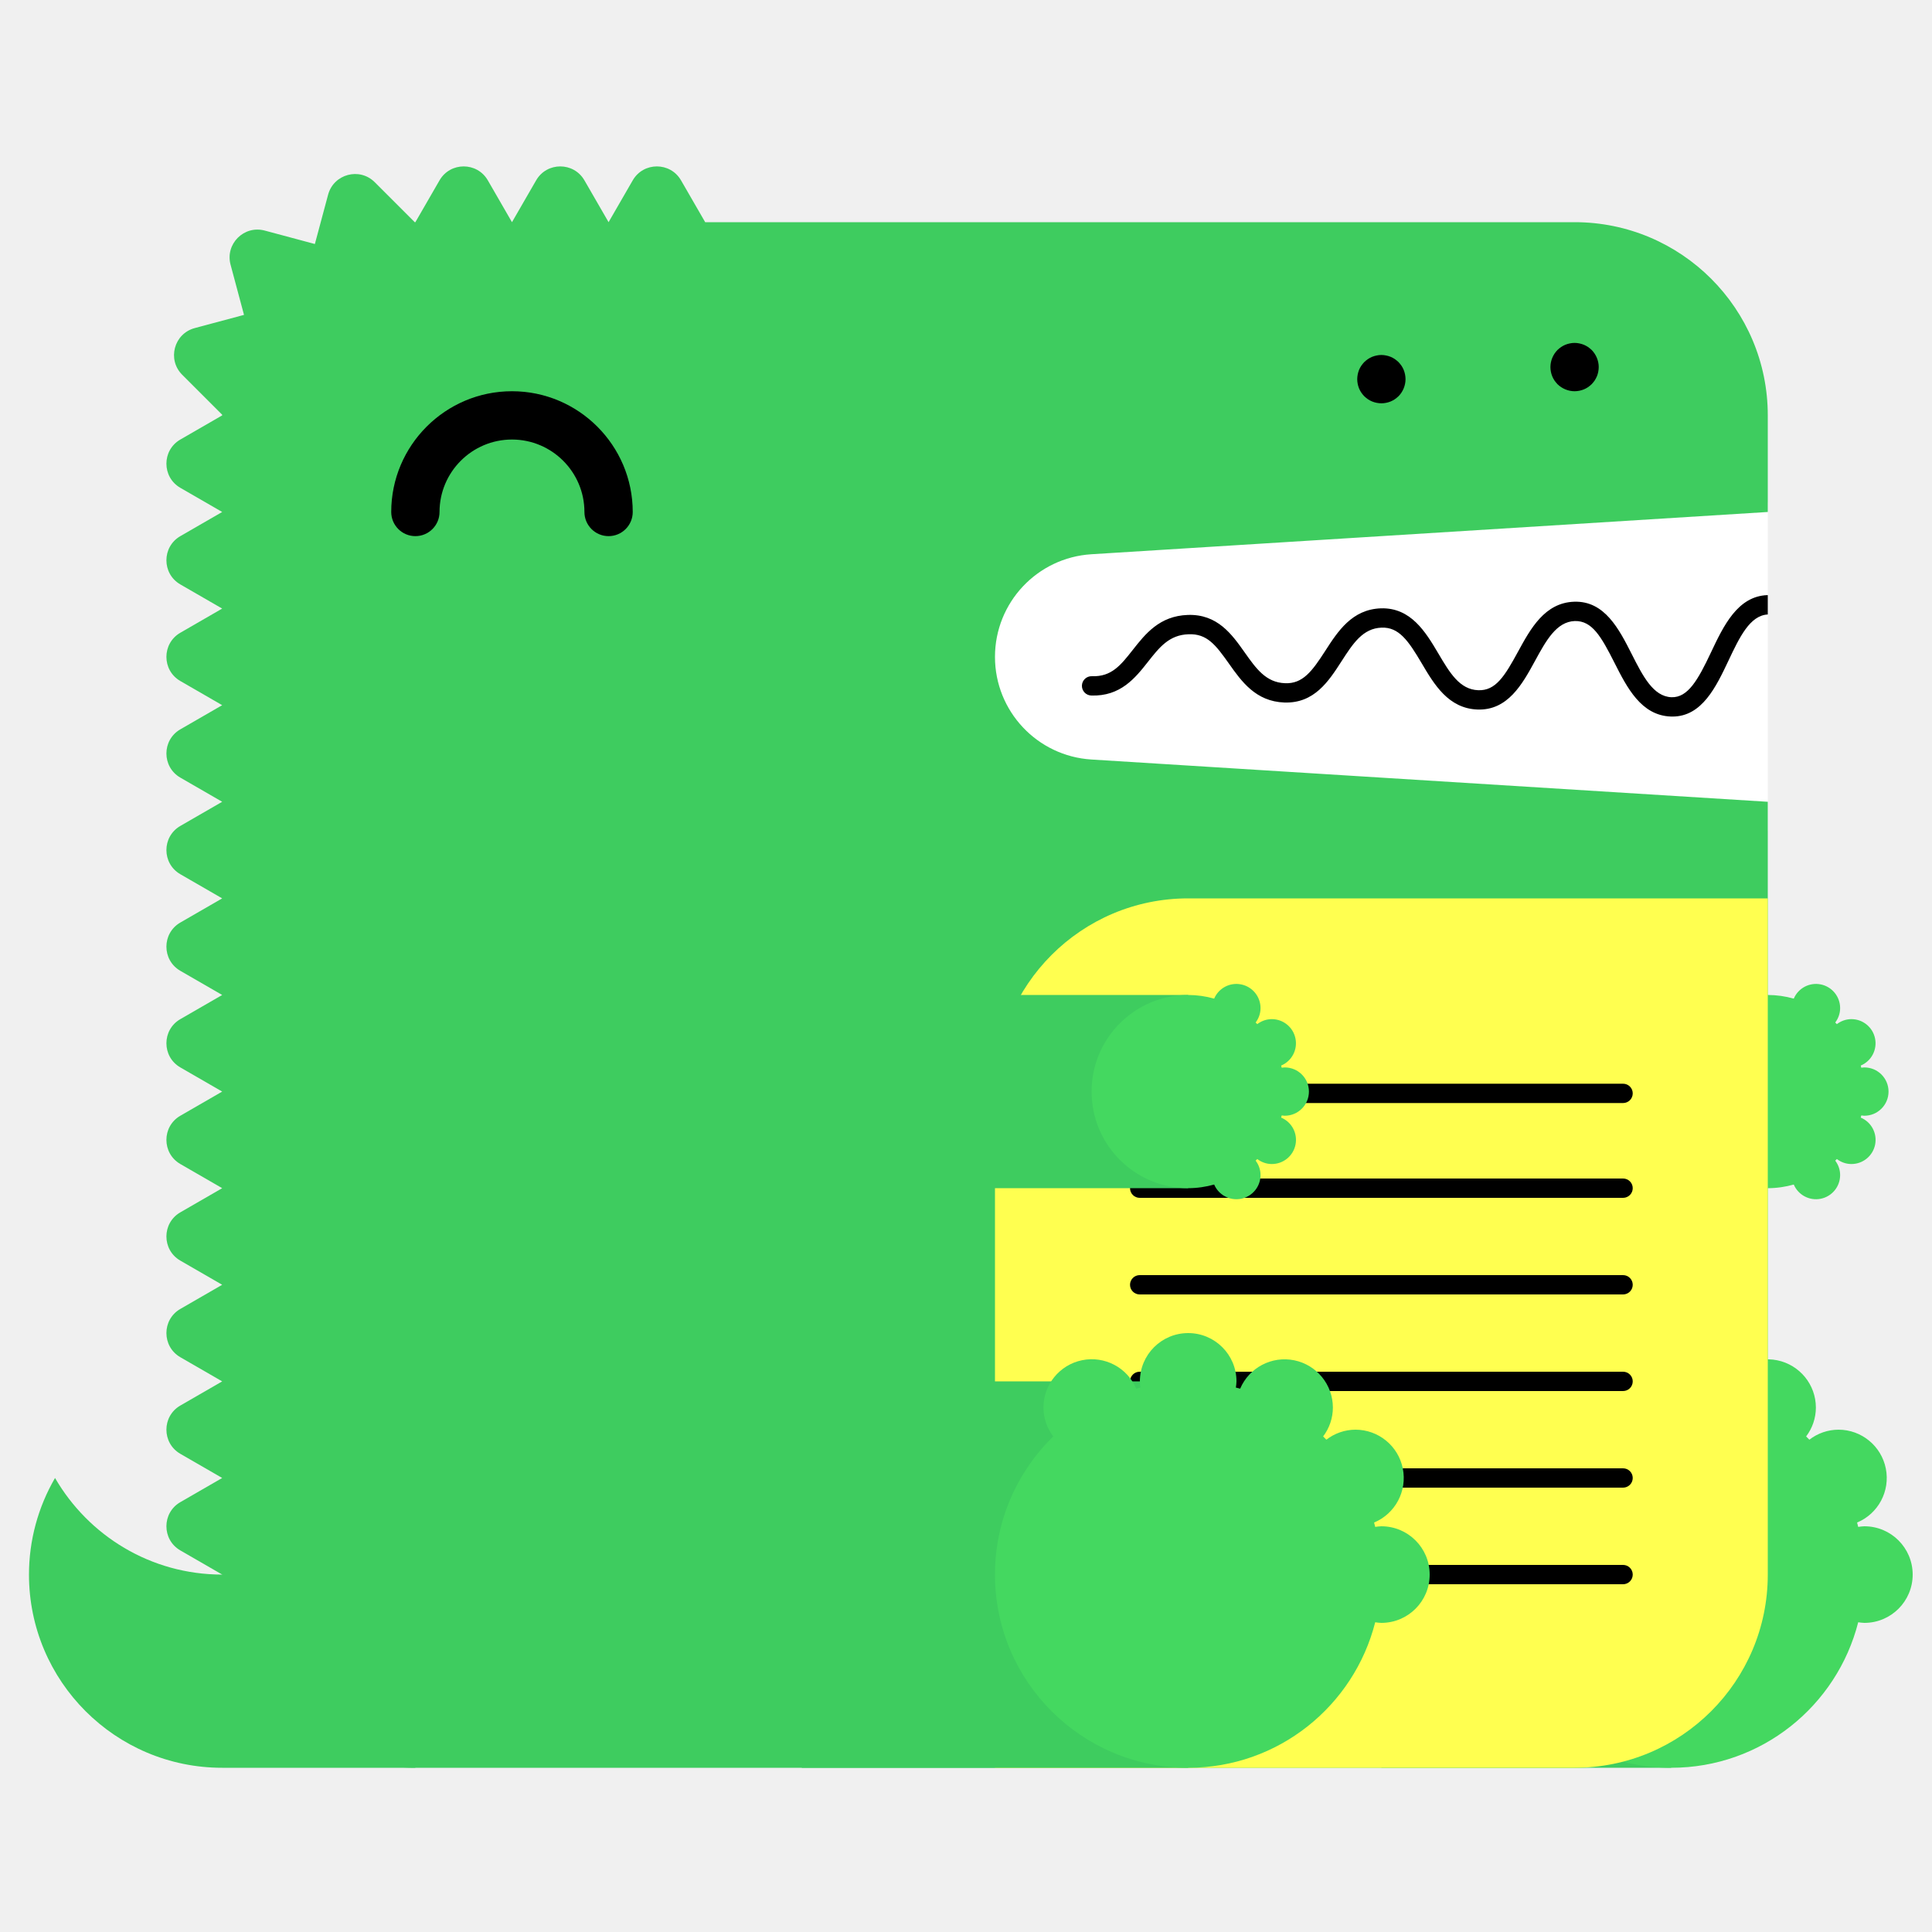
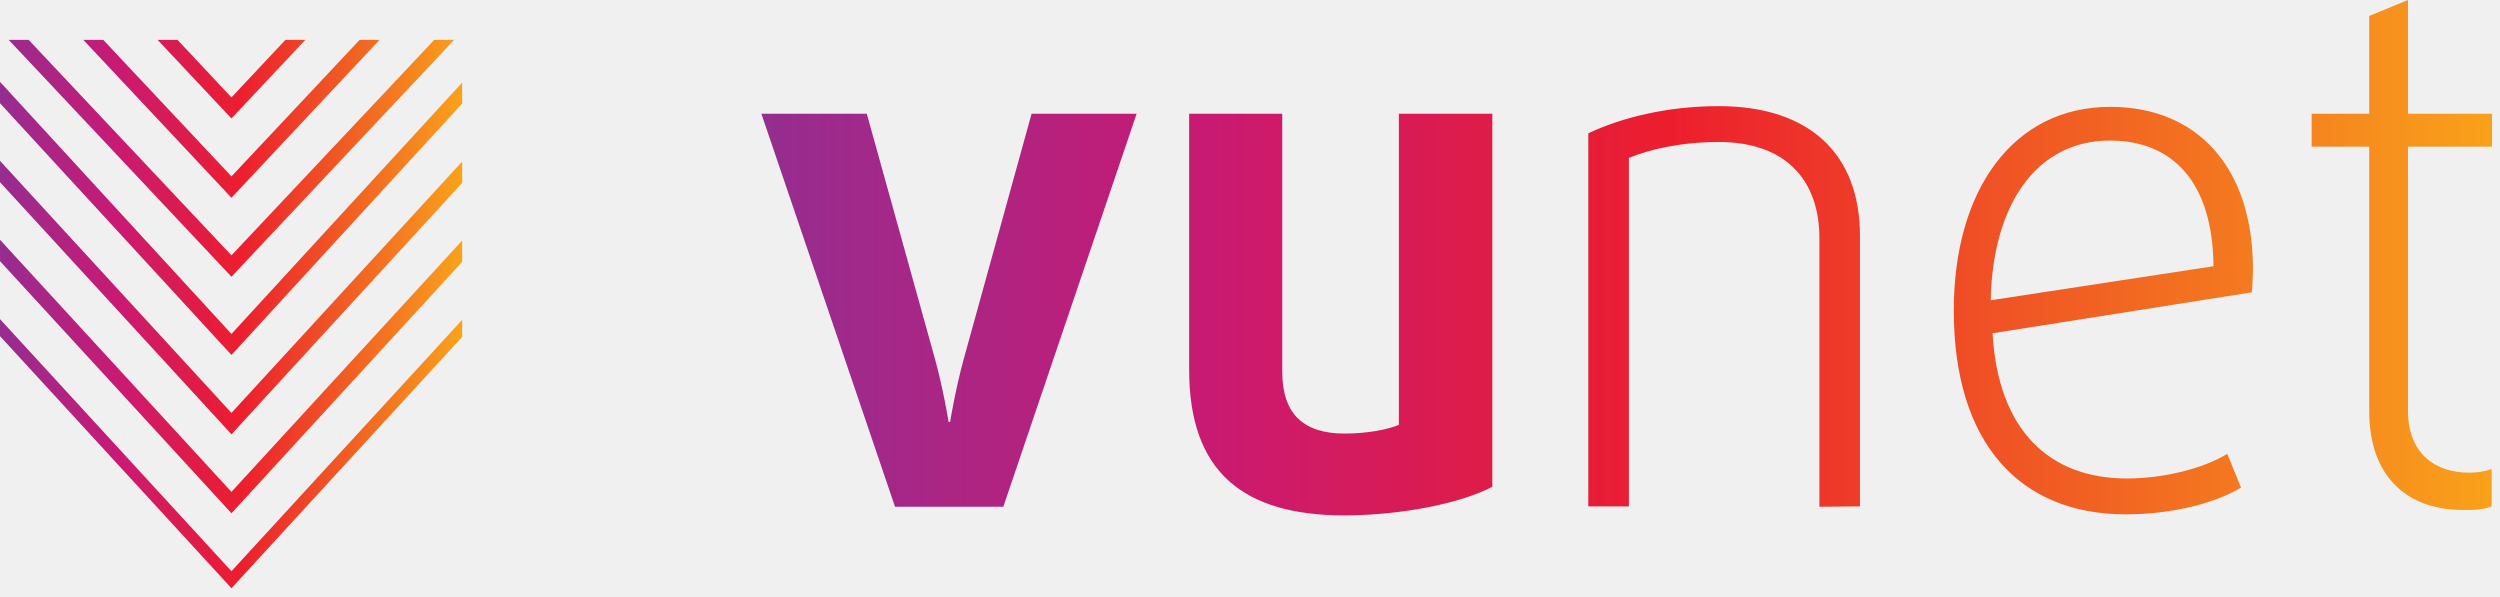
- <svg xmlns="http://www.w3.org/2000/svg" width="200" height="200" viewBox="0 0 200 200">
-   <g fill="none" fill-rule="evenodd">
-     <path fill="#FFF" d="M99 52h84v34H99z" />
-     <path d="M23 163c-7.398 0-13.843-4.027-17.303-10A19.886 19.886 0 0 0 3 163c0 11.046 8.954 20 20 20h20v-20H23z" fill="#3ECC5F" />
-     <path d="M112.98 57.376L183 53V43c0-11.046-8.954-20-20-20H73l-2.5-4.33c-1.112-1.925-3.889-1.925-5 0L63 23l-2.5-4.33c-1.111-1.925-3.889-1.925-5 0L53 23l-2.5-4.33c-1.111-1.925-3.889-1.925-5 0L43 23c-.022 0-.042.003-.065.003l-4.142-4.141c-1.57-1.571-4.252-.853-4.828 1.294l-1.369 5.104-5.192-1.392c-2.148-.575-4.111 1.389-3.535 3.536l1.39 5.193-5.102 1.367c-2.148.576-2.867 3.259-1.296 4.83l4.142 4.142c0 .021-.003.042-.003.064l-4.33 2.5c-1.925 1.111-1.925 3.889 0 5L23 53l-4.33 2.5c-1.925 1.111-1.925 3.889 0 5L23 63l-4.33 2.5c-1.925 1.111-1.925 3.889 0 5L23 73l-4.33 2.5c-1.925 1.111-1.925 3.889 0 5L23 83l-4.33 2.5c-1.925 1.111-1.925 3.889 0 5L23 93l-4.33 2.5c-1.925 1.111-1.925 3.889 0 5L23 103l-4.33 2.5c-1.925 1.111-1.925 3.889 0 5L23 113l-4.33 2.5c-1.925 1.111-1.925 3.889 0 5L23 123l-4.33 2.5c-1.925 1.111-1.925 3.889 0 5L23 133l-4.33 2.5c-1.925 1.111-1.925 3.889 0 5L23 143l-4.33 2.5c-1.925 1.111-1.925 3.889 0 5L23 153l-4.33 2.5c-1.925 1.111-1.925 3.889 0 5L23 163c0 11.046 8.954 20 20 20h120c11.046 0 20-8.954 20-20V83l-70.02-4.376A10.645 10.645 0 0 1 103 68c0-5.621 4.37-10.273 9.98-10.624" fill="#3ECC5F" />
-     <path fill="#3ECC5F" d="M143 183h30v-40h-30z" />
-     <path d="M193 158c-.219 0-.428.037-.639.064-.038-.15-.074-.301-.116-.451A5 5 0 0 0 190.32 148a4.96 4.96 0 0 0-3.016 1.036 26.531 26.531 0 0 0-.335-.336 4.955 4.955 0 0 0 1.011-2.987 5 5 0 0 0-9.599-1.959c-.148-.042-.297-.077-.445-.115.027-.211.064-.42.064-.639a5 5 0 0 0-5-5 5 5 0 0 0-5 5c0 .219.037.428.064.639-.148.038-.297.073-.445.115a4.998 4.998 0 0 0-9.599 1.959c0 1.125.384 2.151 1.011 2.987-3.717 3.632-6.031 8.693-6.031 14.3 0 11.046 8.954 20 20 20 9.339 0 17.16-6.41 19.361-15.064.211.027.42.064.639.064a5 5 0 0 0 5-5 5 5 0 0 0-5-5" fill="#44D860" />
-     <path fill="#3ECC5F" d="M153 123h30v-20h-30z" />
-     <path d="M193 115.5a2.5 2.5 0 1 0 0-5c-.109 0-.214.019-.319.032-.02-.075-.037-.15-.058-.225a2.501 2.501 0 0 0-.963-4.807c-.569 0-1.088.197-1.508.518a6.653 6.653 0 0 0-.168-.168c.314-.417.506-.931.506-1.494a2.5 2.5 0 0 0-4.8-.979A9.987 9.987 0 0 0 183 103c-5.522 0-10 4.478-10 10s4.478 10 10 10c.934 0 1.833-.138 2.69-.377a2.5 2.5 0 0 0 4.8-.979c0-.563-.192-1.077-.506-1.494.057-.055.113-.111.168-.168.42.321.939.518 1.508.518a2.5 2.5 0 0 0 .963-4.807c.021-.074.038-.15.058-.225.105.013.21.032.319.032" fill="#44D860" />
-     <path d="M63 55.5a2.5 2.5 0 0 1-2.5-2.5c0-4.136-3.364-7.5-7.5-7.5s-7.5 3.364-7.5 7.5a2.5 2.5 0 1 1-5 0c0-6.893 5.607-12.5 12.5-12.5S65.5 46.107 65.5 53a2.5 2.5 0 0 1-2.5 2.5" fill="#000" />
-     <path d="M103 183h60c11.046 0 20-8.954 20-20V93h-60c-11.046 0-20 8.954-20 20v70z" fill="#FFFF50" />
-     <path d="M168.02 124h-50.04a1 1 0 1 1 0-2h50.04a1 1 0 1 1 0 2m0 20h-50.04a1 1 0 1 1 0-2h50.04a1 1 0 1 1 0 2m0 20h-50.04a1 1 0 1 1 0-2h50.04a1 1 0 1 1 0 2m0-49.814h-50.04a1 1 0 1 1 0-2h50.04a1 1 0 1 1 0 2m0 19.814h-50.04a1 1 0 1 1 0-2h50.04a1 1 0 1 1 0 2m0 20h-50.04a1 1 0 1 1 0-2h50.04a1 1 0 1 1 0 2M183 61.611c-.012 0-.022-.006-.034-.005-3.09.105-4.552 3.196-5.842 5.923-1.346 2.85-2.387 4.703-4.093 4.647-1.889-.068-2.969-2.202-4.113-4.46-1.314-2.594-2.814-5.536-5.963-5.426-3.046.104-4.513 2.794-5.807 5.167-1.377 2.528-2.314 4.065-4.121 3.994-1.927-.07-2.951-1.805-4.136-3.813-1.321-2.236-2.848-4.75-5.936-4.664-2.994.103-4.465 2.385-5.763 4.4-1.373 2.13-2.335 3.428-4.165 3.351-1.973-.07-2.992-1.51-4.171-3.177-1.324-1.873-2.816-3.993-5.895-3.89-2.928.1-4.399 1.97-5.696 3.618-1.232 1.564-2.194 2.802-4.229 2.724a1 1 0 0 0-.072 2c3.017.101 4.545-1.8 5.872-3.487 1.177-1.496 2.193-2.787 4.193-2.855 1.926-.082 2.829 1.115 4.195 3.045 1.297 1.834 2.769 3.914 5.731 4.021 3.103.104 4.596-2.215 5.918-4.267 1.182-1.834 2.202-3.417 4.15-3.484 1.793-.067 2.769 1.35 4.145 3.681 1.297 2.197 2.766 4.686 5.787 4.796 3.125.108 4.634-2.62 5.949-5.035 1.139-2.088 2.214-4.06 4.119-4.126 1.793-.042 2.728 1.595 4.111 4.33 1.292 2.553 2.757 5.445 5.825 5.556l.169.003c3.064 0 4.518-3.075 5.805-5.794 1.139-2.41 2.217-4.68 4.067-4.773v-2z" fill="#000" />
-     <path fill="#3ECC5F" d="M83 183h40v-40H83z" />
-     <path d="M143 158c-.219 0-.428.037-.639.064-.038-.15-.074-.301-.116-.451A5 5 0 0 0 140.32 148a4.96 4.96 0 0 0-3.016 1.036 26.531 26.531 0 0 0-.335-.336 4.955 4.955 0 0 0 1.011-2.987 5 5 0 0 0-9.599-1.959c-.148-.042-.297-.077-.445-.115.027-.211.064-.42.064-.639a5 5 0 0 0-5-5 5 5 0 0 0-5 5c0 .219.037.428.064.639-.148.038-.297.073-.445.115a4.998 4.998 0 0 0-9.599 1.959c0 1.125.384 2.151 1.011 2.987-3.717 3.632-6.031 8.693-6.031 14.3 0 11.046 8.954 20 20 20 9.339 0 17.16-6.41 19.361-15.064.211.027.42.064.639.064a5 5 0 0 0 5-5 5 5 0 0 0-5-5" fill="#44D860" />
-     <path fill="#3ECC5F" d="M83 123h40v-20H83z" />
-     <path d="M133 115.5a2.5 2.5 0 1 0 0-5c-.109 0-.214.019-.319.032-.02-.075-.037-.15-.058-.225a2.501 2.501 0 0 0-.963-4.807c-.569 0-1.088.197-1.508.518a6.653 6.653 0 0 0-.168-.168c.314-.417.506-.931.506-1.494a2.5 2.5 0 0 0-4.8-.979A9.987 9.987 0 0 0 123 103c-5.522 0-10 4.478-10 10s4.478 10 10 10c.934 0 1.833-.138 2.69-.377a2.5 2.5 0 0 0 4.8-.979c0-.563-.192-1.077-.506-1.494.057-.055.113-.111.168-.168.42.321.939.518 1.508.518a2.5 2.5 0 0 0 .963-4.807c.021-.074.038-.15.058-.225.105.013.21.032.319.032" fill="#44D860" />
-     <path d="M143 41.75c-.16 0-.33-.02-.49-.05a2.52 2.52 0 0 1-.47-.14c-.15-.06-.29-.14-.431-.23-.13-.09-.259-.2-.38-.31-.109-.12-.219-.24-.309-.38s-.17-.28-.231-.43a2.619 2.619 0 0 1-.189-.96c0-.16.02-.33.05-.49.03-.16.08-.31.139-.47.061-.15.141-.29.231-.43.09-.13.2-.26.309-.38.121-.11.25-.22.38-.31.141-.09.281-.17.431-.23.149-.06.31-.11.47-.14.32-.07.65-.07.98 0 .159.03.32.08.47.14.149.06.29.14.43.23.13.09.259.2.38.31.11.12.22.25.31.38.09.14.17.28.23.43.06.16.11.31.14.47.029.16.05.33.05.49 0 .66-.271 1.31-.73 1.77-.121.11-.25.22-.38.31-.14.09-.281.17-.43.23a2.565 2.565 0 0 1-.96.19m20-1.25c-.66 0-1.3-.27-1.771-.73a3.802 3.802 0 0 1-.309-.38c-.09-.14-.17-.28-.231-.43a2.619 2.619 0 0 1-.189-.96c0-.66.27-1.3.729-1.77.121-.11.25-.22.38-.31.141-.09.281-.17.431-.23.149-.06.31-.11.47-.14.32-.07.66-.07.98 0 .159.03.32.08.47.14.149.06.29.14.43.23.13.09.259.2.38.31.459.47.73 1.11.73 1.77 0 .16-.021.33-.05.49-.03.16-.08.32-.14.47-.07.15-.14.29-.23.43-.09.13-.2.26-.31.38-.121.11-.25.22-.38.31-.14.09-.281.17-.43.23a2.565 2.565 0 0 1-.96.19" fill="#000" />
+ <svg xmlns="http://www.w3.org/2000/svg" version="1.1" id="Layer_1" x="0px" y="0px" viewBox="0 0 690.2 164.7" style="enable-background:new 0 0 690.2 164.7;" xml:space="preserve">
+   <style type="text/css">
+ 	.st0{fill:url(#path3284_1_);}
+ 	.st1{fill:url(#path3297_1_);}
+ </style>
+   <g id="Layer_2_1_">
+     <g id="Capa_1">
+       <linearGradient id="path3284_1_" gradientUnits="userSpaceOnUse" x1="-159.961" y1="-2081.275" x2="-46.841" y2="-2081.275" gradientTransform="matrix(1.13 0 0 1.2 180.34 2584.24)">
+         <stop offset="0" style="stop-color:#952D90" />
+         <stop offset="0.26" style="stop-color:#C91A72" />
+         <stop offset="0.52" style="stop-color:#EC1D2E" />
+         <stop offset="0.77" style="stop-color:#F16222" />
+         <stop offset="1" style="stop-color:#F9A21B" />
+       </linearGradient>
+       <path id="path3284" class="st0" d="M63.9,32.7L43.5,11H49l14.9,15.9L78.8,11h5.5L63.9,32.7z M0,66.2v5.9l63.9,69.6l63.7-69.4v-5.9    l-63.7,69.4L0,66.2z M0,22.6v5.9L63.9,98l63.7-69.4v-5.8L63.9,92.2L0,22.6z M7.9,11H2.4l61.5,65.4L125.4,11h-5.5l-56,59.5L7.9,11z     M0,44.4v5.9l63.9,69.6l63.7-69.4v-5.9L63.9,114L0,44.4z M63.9,48.7L28.5,11H23l40.9,43.6L104.8,11h-5.5L63.9,48.7z M0,88.1v4.7    l63.9,69.6L127.6,93v-4.7l-63.7,69.4L0,88.1z" />
+       <linearGradient id="path3297_1_" gradientUnits="userSpaceOnUse" x1="26.398" y1="-2094.25" x2="450.128" y2="-2094.25" gradientTransform="matrix(1.13 0 0 1.2 180.34 2584.24)">
+         <stop offset="0" style="stop-color:#952D90" />
+         <stop offset="0.26" style="stop-color:#C91A72" />
+         <stop offset="0.52" style="stop-color:#EC1D2E" />
+         <stop offset="0.77" style="stop-color:#F16222" />
+         <stop offset="1" style="stop-color:#F9A21B" />
+       </linearGradient>
+       <path id="path3297" class="st1" d="M277,139.9h-29.9L210.2,31.4h29.1L258.1,99c2.3,8.3,3.8,17.5,3.8,17.5h0.4    c0,0,1.5-9.2,3.8-17.5l18.7-67.6h29L277,139.9z M371.3,142.3c-28.2,0-43-12.1-43-40.2V31.4H354v71.2c0,11.7,5.9,17.1,17.2,17.1    c6.6,0,12.1-1.2,15-2.4V31.4H412v103C403.1,139,387.2,142.2,371.3,142.3L371.3,142.3z M502.3,139.9V65.8    c0-16.1-9.3-26.6-27.8-26.6c-10.2,0-19.1,2-24.8,4.4v96.2h-11.2v-103c9.3-4.4,22-7.5,36-7.5c25.4,0,39,13.5,39,35.8v74.7    L502.3,139.9z M621.7,80.7L550.1,92c1.5,26.6,15.5,40.1,37.1,40.1c10.2,0,21.2-2.8,27.7-6.8l3.8,9.3c-6.8,4.2-18.9,7.4-31.8,7.4    c-29.2,0-47.5-19.5-47.5-56.3c0-33.4,16.5-56.2,43.2-56.2c23.7,0,39.4,16.3,39.4,44.9C621.9,76.3,621.9,78.3,621.7,80.7    L621.7,80.7z M582.5,38.8c-20.1,0-32.4,17.5-32.9,44.1l61.5-9.4C610.9,49.9,599.5,38.8,582.5,38.8z M680,140.8    c-15.1,0-25.9-8.9-25.9-27.2V40.5h-15.9v-9.1h15.9v-27L664.8,0v31.4H688v9.1h-23.2v72.9c0,12.1,7.8,17.1,16.9,17.1    c2.1,0,4.2-0.3,6.2-1v10.3C686.2,140.5,683.6,140.9,680,140.8L680,140.8z" />
+     </g>
  </g>
</svg>
